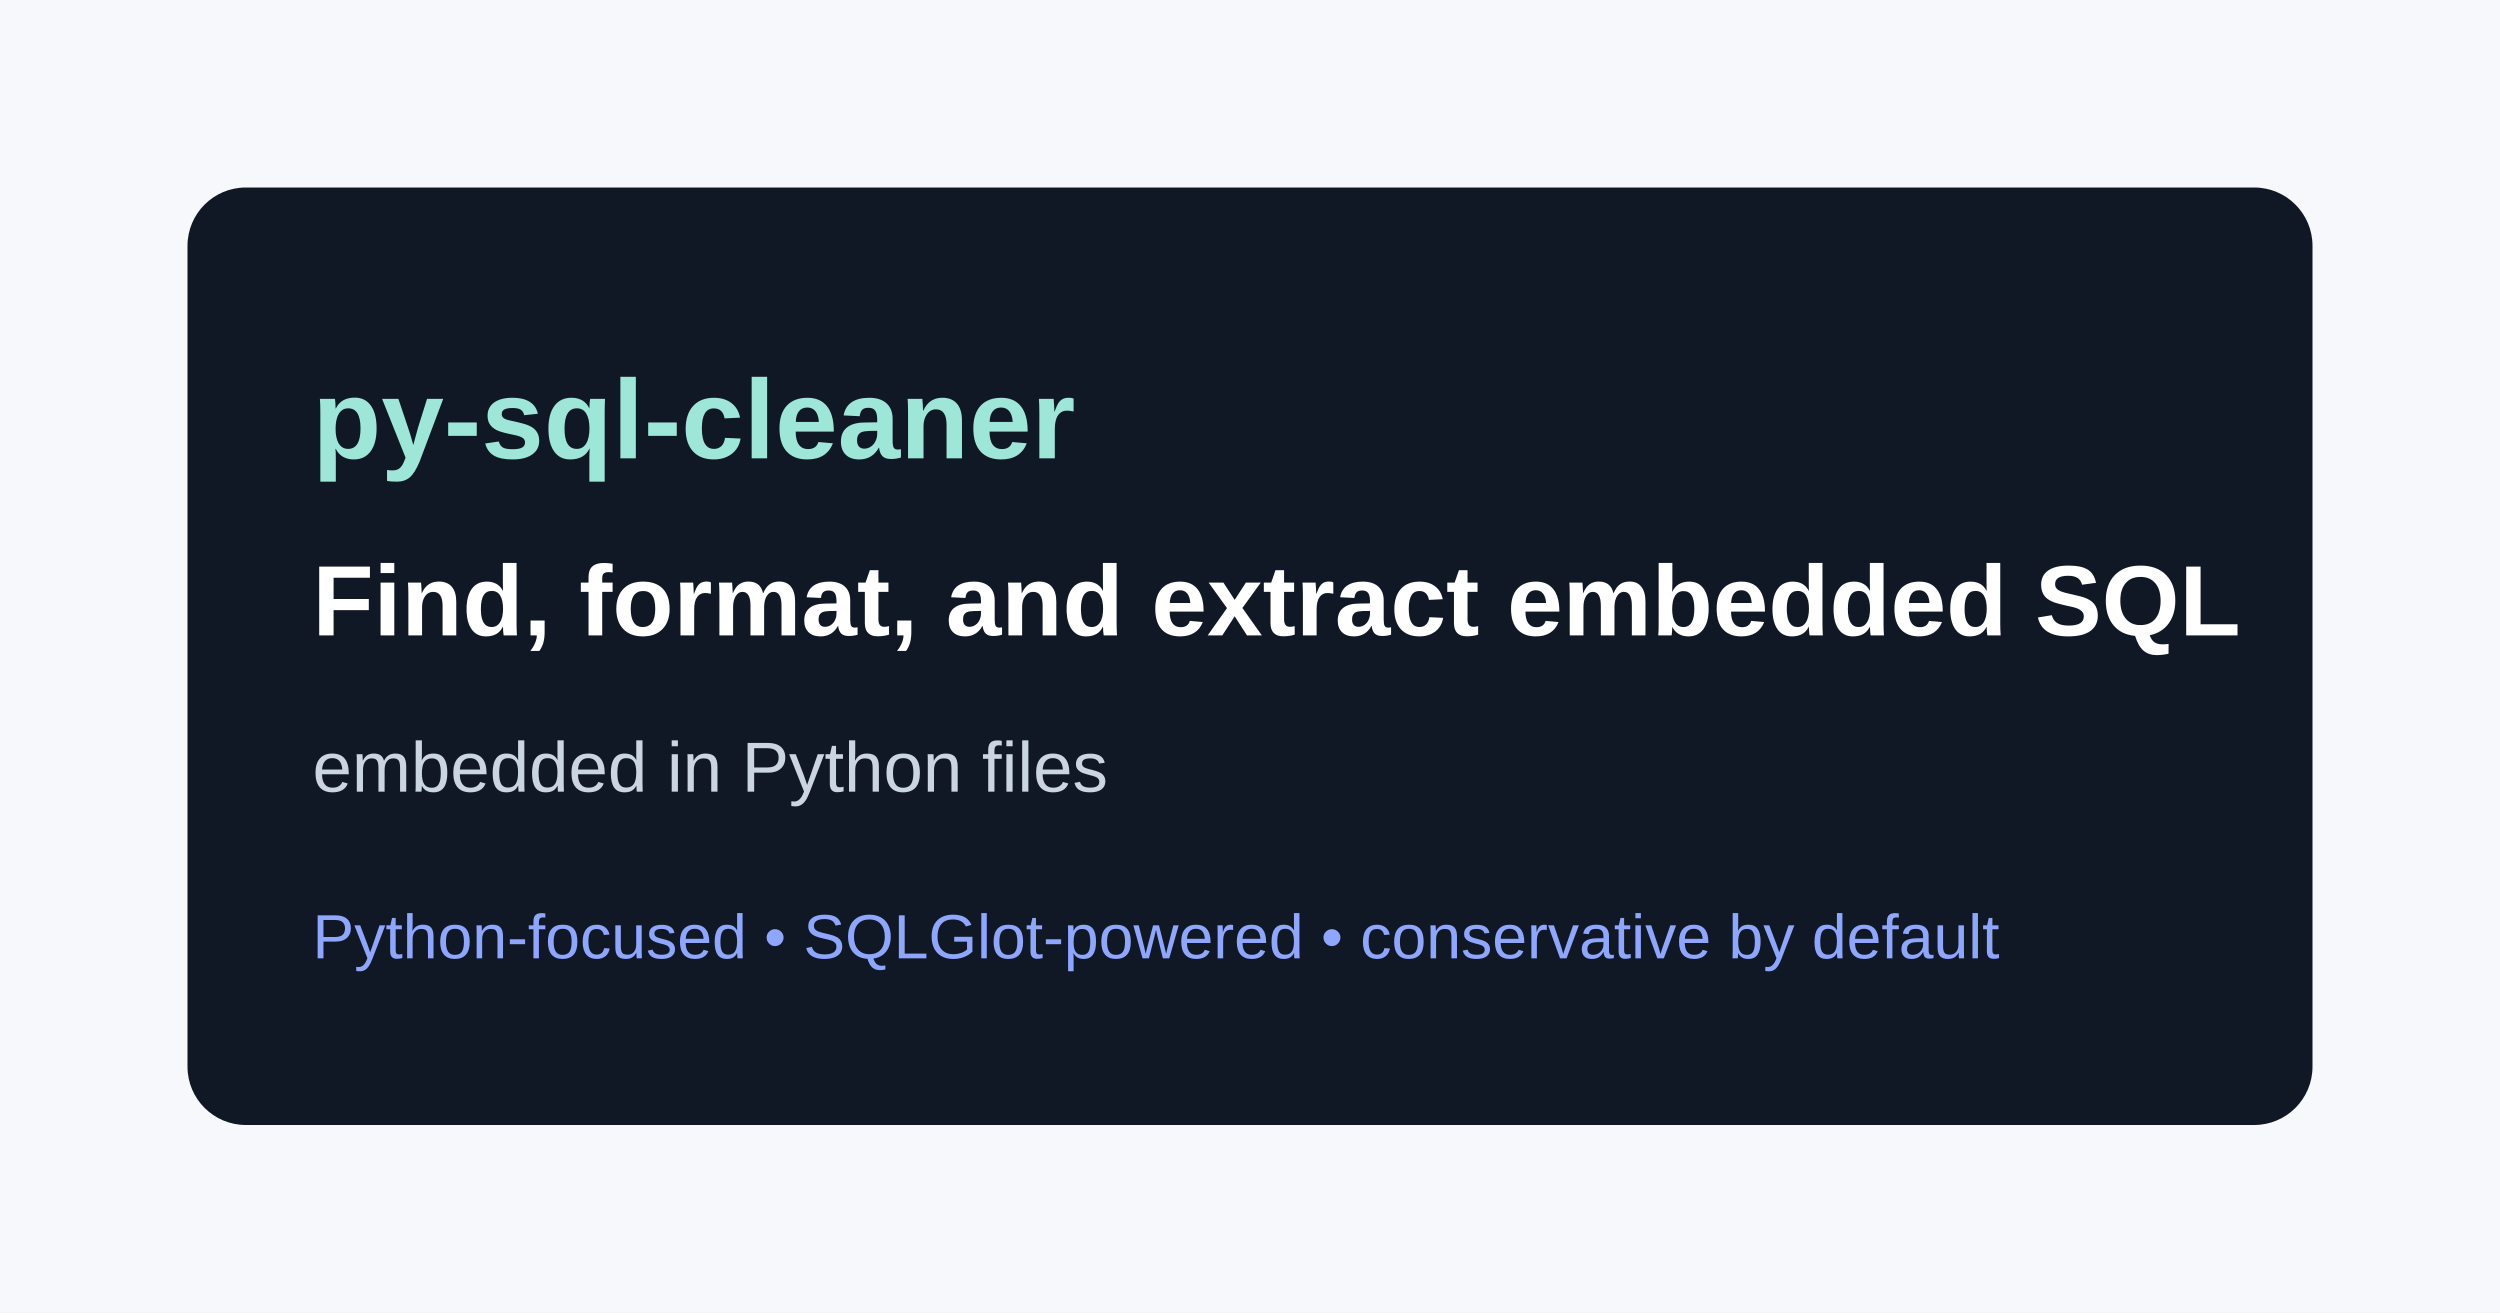
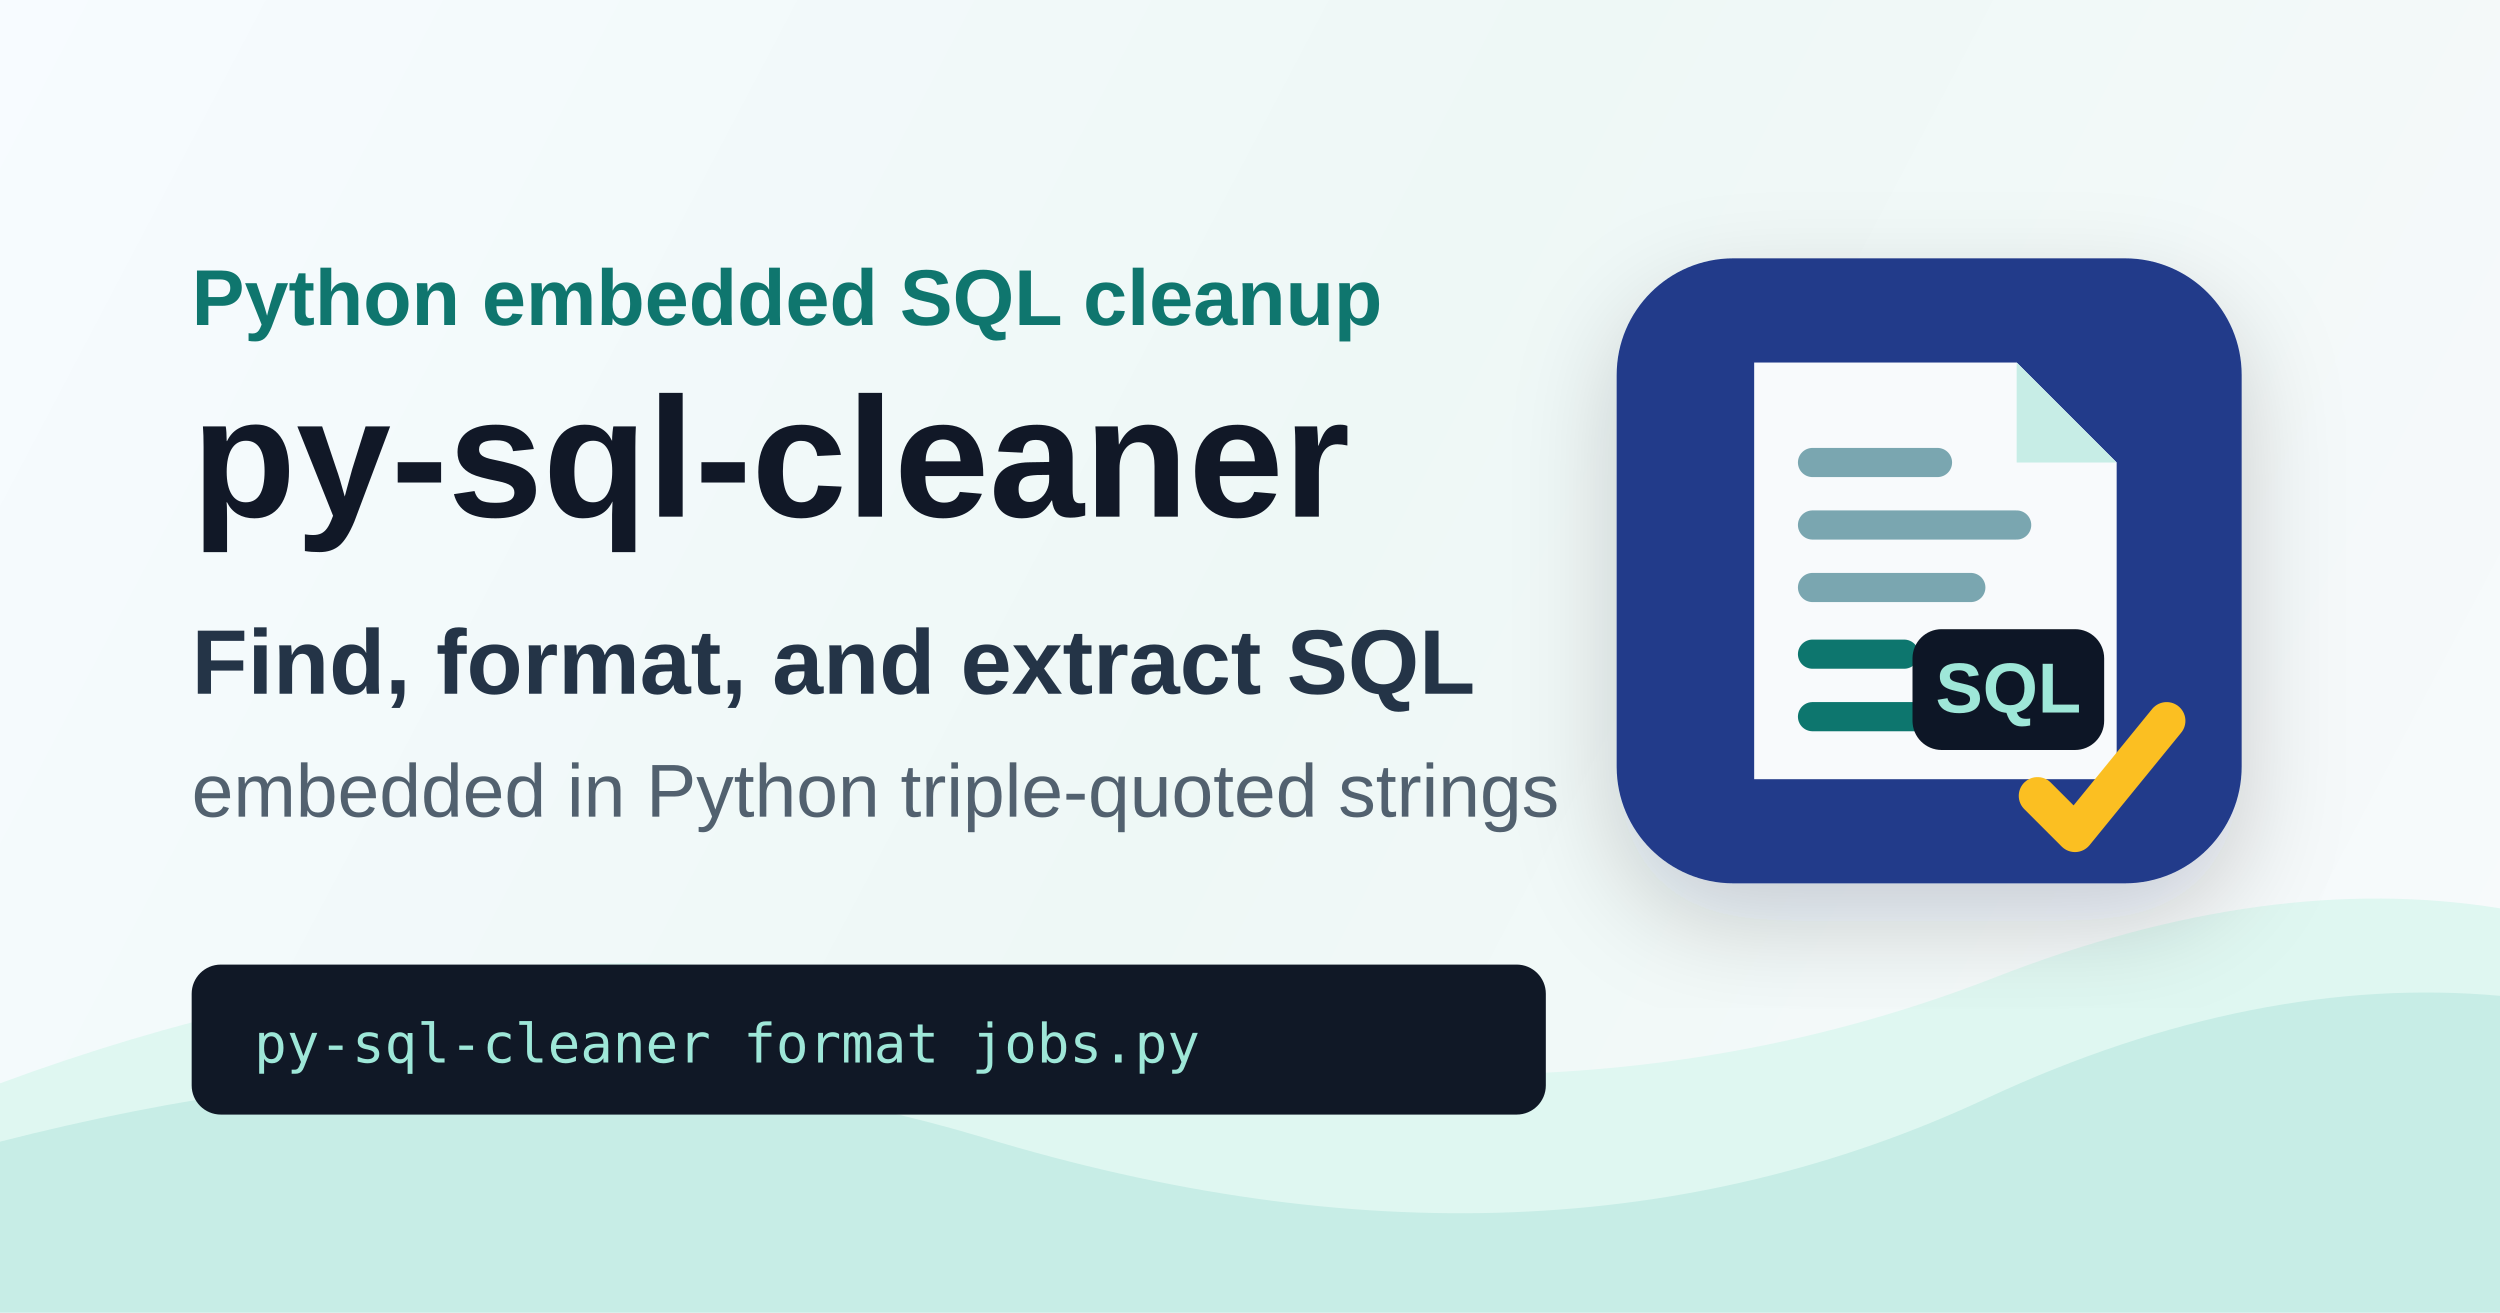
- <svg xmlns="http://www.w3.org/2000/svg" viewBox="0 0 1200 630">
-   <rect width="1200" height="630" fill="#f7f8fb" />
-   <rect x="90" y="90" width="1020" height="450" rx="28" fill="#101826" />
-   <text x="150" y="220" fill="#9ee7d8" font-family="Arial, sans-serif" font-size="54" font-weight="700">py-sql-cleaner</text>
-   <text x="150" y="305" fill="#ffffff" font-family="Arial, sans-serif" font-size="48" font-weight="700">Find, format, and extract embedded SQL</text>
-   <text x="150" y="380" fill="#cbd5e1" font-family="Arial, sans-serif" font-size="34">embedded in Python files</text>
-   <text x="150" y="460" fill="#8fa6ff" font-family="Arial, sans-serif" font-size="30">Python-focused • SQLGlot-powered • conservative by default</text>
+ <svg xmlns="http://www.w3.org/2000/svg" viewBox="0 0 1200 630" role="img" aria-labelledby="title desc">
+   <defs>
+     <linearGradient id="card-bg" x1="0" y1="0" x2="1200" y2="630" gradientUnits="userSpaceOnUse">
+       <stop offset="0" stop-color="#f7fbff" />
+       <stop offset="0.5" stop-color="#eef8f6" />
+       <stop offset="1" stop-color="#f8fafc" />
+     </linearGradient>
+     <linearGradient id="mark-bg" x1="760" y1="125" x2="1080" y2="450" gradientUnits="userSpaceOnUse">
+       <stop offset="0" stop-color="#223a8a" />
+       <stop offset="0.58" stop-color="#1f6f8f" />
+       <stop offset="1" stop-color="#0f766e" />
+     </linearGradient>
+     <filter id="soft-shadow" x="-20%" y="-20%" width="140%" height="140%">
+       <feDropShadow dx="0" dy="18" stdDeviation="24" flood-color="#0f172a" flood-opacity="0.18" />
+     </filter>
+   </defs>
+   <rect width="1200" height="630" fill="url(#card-bg)" />
+   <path d="M0 520c168-62 325-74 472-36 178 47 340 42 486-15 87-34 168-45 242-33v194H0z" fill="#dff7f1" />
+   <path d="M0 548c172-44 329-45 472-2 178 54 339 48 482-19 86-40 169-56 246-49v152H0z" fill="#c7ede6" />
+   <g transform="translate(92 98)">
+     <text x="0" y="58" fill="#0f766e" font-family="Arial, sans-serif" font-size="38" font-weight="700">
+       Python embedded SQL cleanup
+     </text>
+     <text x="0" y="150" fill="#111827" font-family="Arial, sans-serif" font-size="82" font-weight="800">
+       py-sql-cleaner
+     </text>
+     <text x="0" y="235" fill="#243447" font-family="Arial, sans-serif" font-size="44" font-weight="700">
+       Find, format, and extract SQL
+     </text>
+     <text x="0" y="294" fill="#52616f" font-family="Arial, sans-serif" font-size="36">
+       embedded in Python triple-quoted strings
+     </text>
+     <g transform="translate(0 365)">
+       <rect width="650" height="72" rx="14" fill="#101826" />
+       <text x="30" y="47" fill="#9ee7d8" font-family="'JetBrains Mono', 'SFMono-Regular', monospace" font-size="26">
+         py-sql-cleaner format jobs.py
+       </text>
+     </g>
+   </g>
+   <g filter="url(#soft-shadow)" transform="translate(776 124)">
+     <rect width="300" height="300" rx="56" fill="url(#mark-bg)" />
+     <path d="M66 50h126l48 48v152H66z" fill="#f8fafc" />
+     <path d="M192 50v48h48z" fill="#c7ede6" />
+     <path d="M94 98h60M94 128h98M94 158h76" stroke="#7aa6b0" stroke-width="14" stroke-linecap="round" />
+     <path d="M94 190h44M94 220h74" stroke="#0f766e" stroke-width="14" stroke-linecap="round" />
+     <rect x="142" y="178" width="92" height="58" rx="14" fill="#101826" />
+     <text x="188" y="218" text-anchor="middle" fill="#9ee7d8" font-family="Arial, sans-serif" font-size="34" font-weight="800">
+       SQL
+     </text>
+     <path d="M202 258l18 18 44-54" fill="none" stroke="#fbbf24" stroke-width="18" stroke-linecap="round" stroke-linejoin="round" />
+   </g>
</svg>
